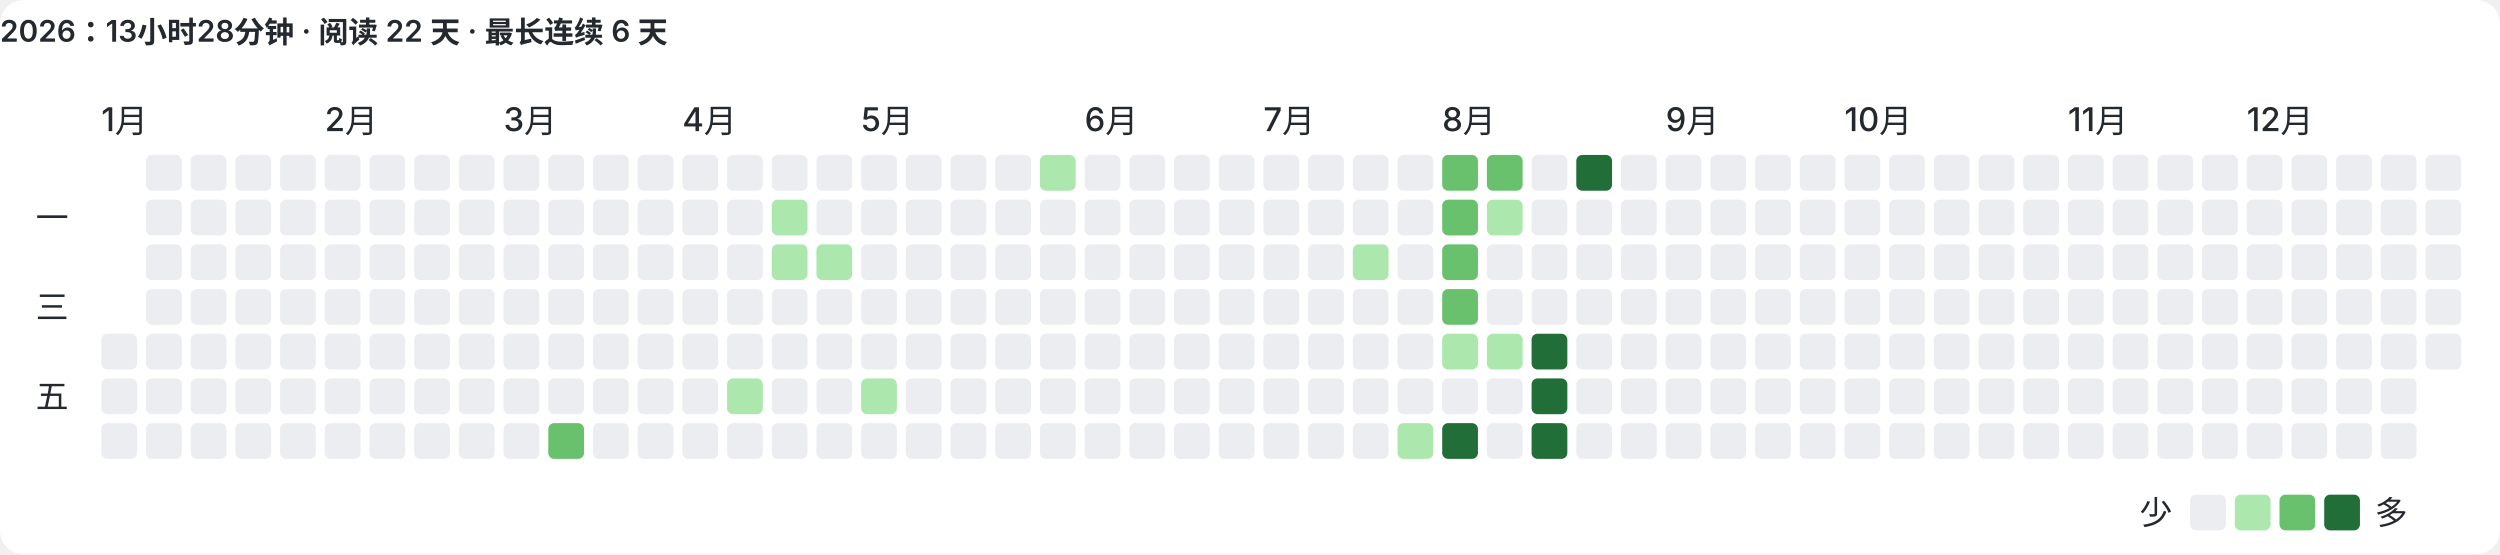
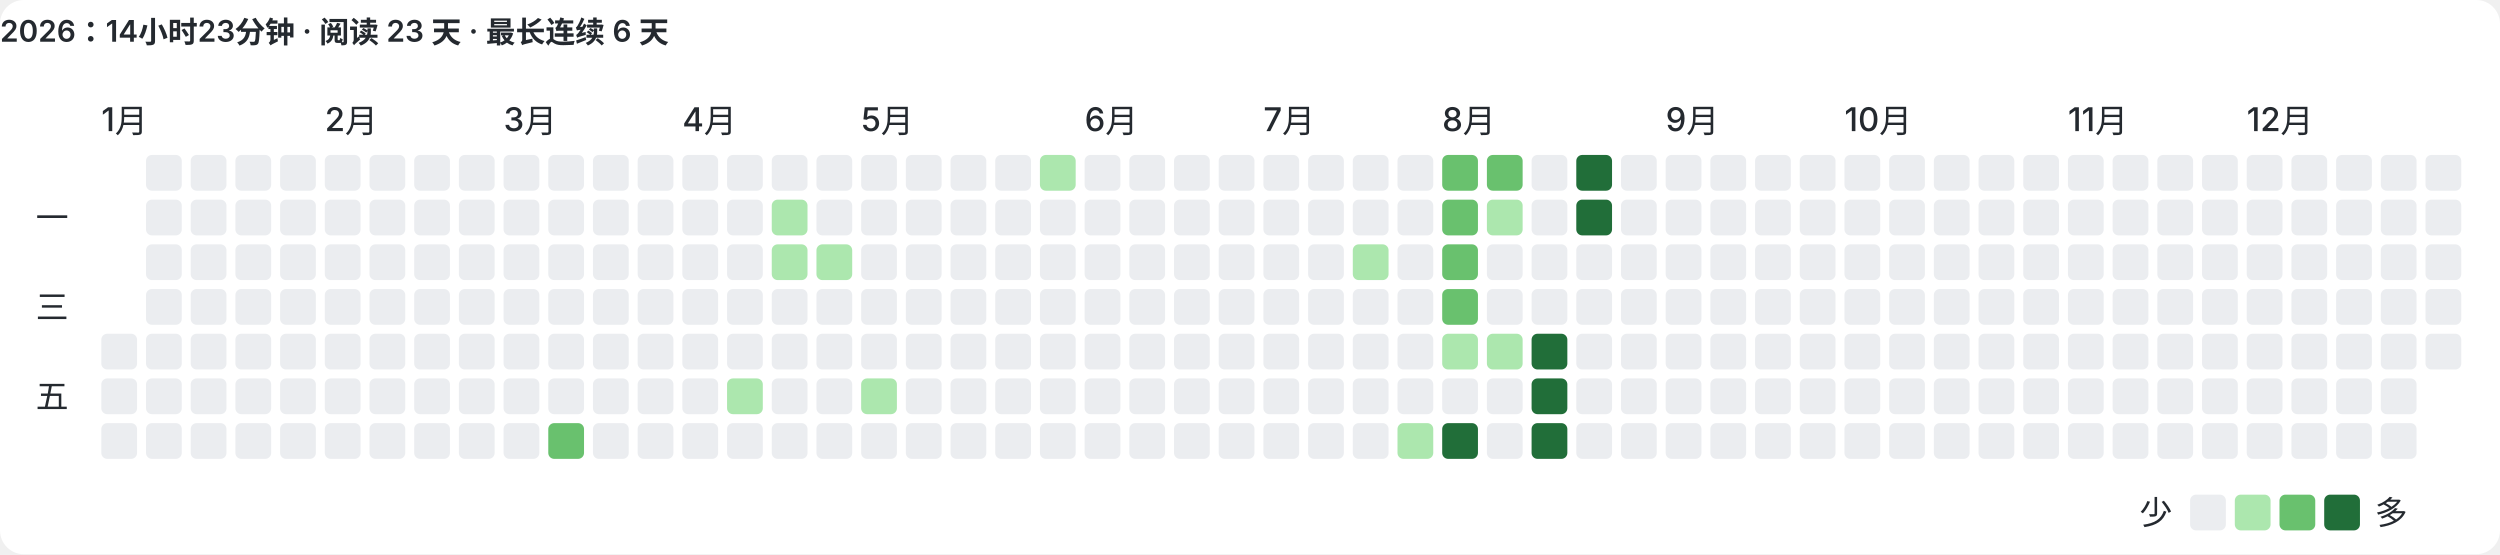
- <svg xmlns="http://www.w3.org/2000/svg" width="100%" viewBox="0 0 839 186" preserveAspectRatio="xMinYMin meet" style="display:block;max-width:100%;height:auto" role="img" data-summary="2026：13小时28分钟  ·  阅读 22 天  ·  最长连续 6 天" aria-label="微信读书 · 2026">
+ <svg xmlns="http://www.w3.org/2000/svg" width="100%" viewBox="0 0 839 186" preserveAspectRatio="xMinYMin meet" style="display:block;max-width:100%;height:auto" role="img" data-summary="2026：14小时23分钟  ·  阅读 23 天  ·  最长连续 6 天" aria-label="微信读书 · 2026">
  <rect width="100%" height="100%" rx="8" fill="#FFFFFF" />
  <style>
.label{font:500 11px "PingFang SC","Microsoft YaHei",-apple-system,BlinkMacSystemFont,"Segoe UI",sans-serif}
.summary{font:600 10px "PingFang SC","Microsoft YaHei",-apple-system,BlinkMacSystemFont,"Segoe UI",sans-serif}
</style>
-   <text class="summary" x="0" y="14" fill="#24292F">2026：13小时28分钟  ·  阅读 22 天  ·  最长连续 6 天</text>
+   <text class="summary" x="0" y="14" fill="#24292F">2026：14小时23分钟  ·  阅读 23 天  ·  最长连续 6 天</text>
  <text class="label" x="34" y="44" fill="#24292F">1月</text>
  <text class="label" x="109" y="44" fill="#24292F">2月</text>
  <text class="label" x="169" y="44" fill="#24292F">3月</text>
  <text class="label" x="229" y="44" fill="#24292F">4月</text>
  <text class="label" x="289" y="44" fill="#24292F">5月</text>
  <text class="label" x="364" y="44" fill="#24292F">6月</text>
  <text class="label" x="424" y="44" fill="#24292F">7月</text>
  <text class="label" x="484" y="44" fill="#24292F">8月</text>
  <text class="label" x="559" y="44" fill="#24292F">9月</text>
  <text class="label" x="619" y="44" fill="#24292F">10月</text>
  <text class="label" x="694" y="44" fill="#24292F">11月</text>
  <text class="label" x="754" y="44" fill="#24292F">12月</text>
  <text class="label" x="12" y="77" fill="#24292F">一</text>
  <text class="label" x="12" y="107" fill="#24292F">三</text>
  <text class="label" x="12" y="137" fill="#24292F">五</text>
  <rect x="34" y="112" width="12" height="12" rx="2" fill="#EBEDF0" data-date="2026-01-01" data-seconds="0">
</rect>
  <rect x="34" y="127" width="12" height="12" rx="2" fill="#EBEDF0" data-date="2026-01-02" data-seconds="0">
</rect>
  <rect x="34" y="142" width="12" height="12" rx="2" fill="#EBEDF0" data-date="2026-01-03" data-seconds="0">
</rect>
  <rect x="49" y="52" width="12" height="12" rx="2" fill="#EBEDF0" data-date="2026-01-04" data-seconds="0">
</rect>
  <rect x="49" y="67" width="12" height="12" rx="2" fill="#EBEDF0" data-date="2026-01-05" data-seconds="0">
</rect>
  <rect x="49" y="82" width="12" height="12" rx="2" fill="#EBEDF0" data-date="2026-01-06" data-seconds="0">
</rect>
  <rect x="49" y="97" width="12" height="12" rx="2" fill="#EBEDF0" data-date="2026-01-07" data-seconds="0">
</rect>
  <rect x="49" y="112" width="12" height="12" rx="2" fill="#EBEDF0" data-date="2026-01-08" data-seconds="0">
</rect>
  <rect x="49" y="127" width="12" height="12" rx="2" fill="#EBEDF0" data-date="2026-01-09" data-seconds="0">
</rect>
  <rect x="49" y="142" width="12" height="12" rx="2" fill="#EBEDF0" data-date="2026-01-10" data-seconds="0">
</rect>
  <rect x="64" y="52" width="12" height="12" rx="2" fill="#EBEDF0" data-date="2026-01-11" data-seconds="0">
</rect>
  <rect x="64" y="67" width="12" height="12" rx="2" fill="#EBEDF0" data-date="2026-01-12" data-seconds="0">
</rect>
  <rect x="64" y="82" width="12" height="12" rx="2" fill="#EBEDF0" data-date="2026-01-13" data-seconds="0">
</rect>
  <rect x="64" y="97" width="12" height="12" rx="2" fill="#EBEDF0" data-date="2026-01-14" data-seconds="0">
</rect>
  <rect x="64" y="112" width="12" height="12" rx="2" fill="#EBEDF0" data-date="2026-01-15" data-seconds="0">
</rect>
  <rect x="64" y="127" width="12" height="12" rx="2" fill="#EBEDF0" data-date="2026-01-16" data-seconds="0">
</rect>
  <rect x="64" y="142" width="12" height="12" rx="2" fill="#EBEDF0" data-date="2026-01-17" data-seconds="0">
</rect>
  <rect x="79" y="52" width="12" height="12" rx="2" fill="#EBEDF0" data-date="2026-01-18" data-seconds="0">
</rect>
  <rect x="79" y="67" width="12" height="12" rx="2" fill="#EBEDF0" data-date="2026-01-19" data-seconds="0">
</rect>
  <rect x="79" y="82" width="12" height="12" rx="2" fill="#EBEDF0" data-date="2026-01-20" data-seconds="0">
</rect>
  <rect x="79" y="97" width="12" height="12" rx="2" fill="#EBEDF0" data-date="2026-01-21" data-seconds="0">
</rect>
  <rect x="79" y="112" width="12" height="12" rx="2" fill="#EBEDF0" data-date="2026-01-22" data-seconds="0">
</rect>
  <rect x="79" y="127" width="12" height="12" rx="2" fill="#EBEDF0" data-date="2026-01-23" data-seconds="0">
</rect>
  <rect x="79" y="142" width="12" height="12" rx="2" fill="#EBEDF0" data-date="2026-01-24" data-seconds="0">
</rect>
  <rect x="94" y="52" width="12" height="12" rx="2" fill="#EBEDF0" data-date="2026-01-25" data-seconds="0">
</rect>
  <rect x="94" y="67" width="12" height="12" rx="2" fill="#EBEDF0" data-date="2026-01-26" data-seconds="0">
</rect>
  <rect x="94" y="82" width="12" height="12" rx="2" fill="#EBEDF0" data-date="2026-01-27" data-seconds="0">
</rect>
  <rect x="94" y="97" width="12" height="12" rx="2" fill="#EBEDF0" data-date="2026-01-28" data-seconds="0">
</rect>
  <rect x="94" y="112" width="12" height="12" rx="2" fill="#EBEDF0" data-date="2026-01-29" data-seconds="0">
</rect>
  <rect x="94" y="127" width="12" height="12" rx="2" fill="#EBEDF0" data-date="2026-01-30" data-seconds="0">
</rect>
  <rect x="94" y="142" width="12" height="12" rx="2" fill="#EBEDF0" data-date="2026-01-31" data-seconds="0">
</rect>
  <rect x="109" y="52" width="12" height="12" rx="2" fill="#EBEDF0" data-date="2026-02-01" data-seconds="0">
</rect>
  <rect x="109" y="67" width="12" height="12" rx="2" fill="#EBEDF0" data-date="2026-02-02" data-seconds="0">
</rect>
  <rect x="109" y="82" width="12" height="12" rx="2" fill="#EBEDF0" data-date="2026-02-03" data-seconds="0">
</rect>
  <rect x="109" y="97" width="12" height="12" rx="2" fill="#EBEDF0" data-date="2026-02-04" data-seconds="0">
</rect>
  <rect x="109" y="112" width="12" height="12" rx="2" fill="#EBEDF0" data-date="2026-02-05" data-seconds="0">
</rect>
  <rect x="109" y="127" width="12" height="12" rx="2" fill="#EBEDF0" data-date="2026-02-06" data-seconds="0">
</rect>
  <rect x="109" y="142" width="12" height="12" rx="2" fill="#EBEDF0" data-date="2026-02-07" data-seconds="0">
</rect>
  <rect x="124" y="52" width="12" height="12" rx="2" fill="#EBEDF0" data-date="2026-02-08" data-seconds="0">
</rect>
  <rect x="124" y="67" width="12" height="12" rx="2" fill="#EBEDF0" data-date="2026-02-09" data-seconds="0">
</rect>
  <rect x="124" y="82" width="12" height="12" rx="2" fill="#EBEDF0" data-date="2026-02-10" data-seconds="0">
</rect>
  <rect x="124" y="97" width="12" height="12" rx="2" fill="#EBEDF0" data-date="2026-02-11" data-seconds="0">
</rect>
  <rect x="124" y="112" width="12" height="12" rx="2" fill="#EBEDF0" data-date="2026-02-12" data-seconds="0">
</rect>
  <rect x="124" y="127" width="12" height="12" rx="2" fill="#EBEDF0" data-date="2026-02-13" data-seconds="0">
</rect>
  <rect x="124" y="142" width="12" height="12" rx="2" fill="#EBEDF0" data-date="2026-02-14" data-seconds="0">
</rect>
  <rect x="139" y="52" width="12" height="12" rx="2" fill="#EBEDF0" data-date="2026-02-15" data-seconds="0">
</rect>
  <rect x="139" y="67" width="12" height="12" rx="2" fill="#EBEDF0" data-date="2026-02-16" data-seconds="0">
</rect>
  <rect x="139" y="82" width="12" height="12" rx="2" fill="#EBEDF0" data-date="2026-02-17" data-seconds="0">
</rect>
  <rect x="139" y="97" width="12" height="12" rx="2" fill="#EBEDF0" data-date="2026-02-18" data-seconds="0">
</rect>
  <rect x="139" y="112" width="12" height="12" rx="2" fill="#EBEDF0" data-date="2026-02-19" data-seconds="0">
</rect>
  <rect x="139" y="127" width="12" height="12" rx="2" fill="#EBEDF0" data-date="2026-02-20" data-seconds="0">
</rect>
  <rect x="139" y="142" width="12" height="12" rx="2" fill="#EBEDF0" data-date="2026-02-21" data-seconds="0">
</rect>
  <rect x="154" y="52" width="12" height="12" rx="2" fill="#EBEDF0" data-date="2026-02-22" data-seconds="0">
</rect>
  <rect x="154" y="67" width="12" height="12" rx="2" fill="#EBEDF0" data-date="2026-02-23" data-seconds="0">
</rect>
  <rect x="154" y="82" width="12" height="12" rx="2" fill="#EBEDF0" data-date="2026-02-24" data-seconds="0">
</rect>
  <rect x="154" y="97" width="12" height="12" rx="2" fill="#EBEDF0" data-date="2026-02-25" data-seconds="0">
</rect>
  <rect x="154" y="112" width="12" height="12" rx="2" fill="#EBEDF0" data-date="2026-02-26" data-seconds="0">
</rect>
  <rect x="154" y="127" width="12" height="12" rx="2" fill="#EBEDF0" data-date="2026-02-27" data-seconds="0">
</rect>
  <rect x="154" y="142" width="12" height="12" rx="2" fill="#EBEDF0" data-date="2026-02-28" data-seconds="0">
</rect>
  <rect x="169" y="52" width="12" height="12" rx="2" fill="#EBEDF0" data-date="2026-03-01" data-seconds="0">
</rect>
  <rect x="169" y="67" width="12" height="12" rx="2" fill="#EBEDF0" data-date="2026-03-02" data-seconds="0">
</rect>
  <rect x="169" y="82" width="12" height="12" rx="2" fill="#EBEDF0" data-date="2026-03-03" data-seconds="0">
</rect>
  <rect x="169" y="97" width="12" height="12" rx="2" fill="#EBEDF0" data-date="2026-03-04" data-seconds="0">
</rect>
  <rect x="169" y="112" width="12" height="12" rx="2" fill="#EBEDF0" data-date="2026-03-05" data-seconds="0">
</rect>
  <rect x="169" y="127" width="12" height="12" rx="2" fill="#EBEDF0" data-date="2026-03-06" data-seconds="0">
</rect>
  <rect x="169" y="142" width="12" height="12" rx="2" fill="#EBEDF0" data-date="2026-03-07" data-seconds="0">
</rect>
  <rect x="184" y="52" width="12" height="12" rx="2" fill="#EBEDF0" data-date="2026-03-08" data-seconds="0">
</rect>
  <rect x="184" y="67" width="12" height="12" rx="2" fill="#EBEDF0" data-date="2026-03-09" data-seconds="0">
</rect>
  <rect x="184" y="82" width="12" height="12" rx="2" fill="#EBEDF0" data-date="2026-03-10" data-seconds="0">
</rect>
  <rect x="184" y="97" width="12" height="12" rx="2" fill="#EBEDF0" data-date="2026-03-11" data-seconds="0">
</rect>
  <rect x="184" y="112" width="12" height="12" rx="2" fill="#EBEDF0" data-date="2026-03-12" data-seconds="0">
</rect>
  <rect x="184" y="127" width="12" height="12" rx="2" fill="#EBEDF0" data-date="2026-03-13" data-seconds="0">
</rect>
  <rect x="184" y="142" width="12" height="12" rx="2" fill="#69C16E" data-date="2026-03-14" data-seconds="643">
</rect>
  <rect x="199" y="52" width="12" height="12" rx="2" fill="#EBEDF0" data-date="2026-03-15" data-seconds="0">
</rect>
  <rect x="199" y="67" width="12" height="12" rx="2" fill="#EBEDF0" data-date="2026-03-16" data-seconds="0">
</rect>
  <rect x="199" y="82" width="12" height="12" rx="2" fill="#EBEDF0" data-date="2026-03-17" data-seconds="0">
</rect>
  <rect x="199" y="97" width="12" height="12" rx="2" fill="#EBEDF0" data-date="2026-03-18" data-seconds="0">
</rect>
  <rect x="199" y="112" width="12" height="12" rx="2" fill="#EBEDF0" data-date="2026-03-19" data-seconds="0">
</rect>
  <rect x="199" y="127" width="12" height="12" rx="2" fill="#EBEDF0" data-date="2026-03-20" data-seconds="0">
</rect>
  <rect x="199" y="142" width="12" height="12" rx="2" fill="#EBEDF0" data-date="2026-03-21" data-seconds="0">
</rect>
  <rect x="214" y="52" width="12" height="12" rx="2" fill="#EBEDF0" data-date="2026-03-22" data-seconds="0">
</rect>
  <rect x="214" y="67" width="12" height="12" rx="2" fill="#EBEDF0" data-date="2026-03-23" data-seconds="0">
</rect>
  <rect x="214" y="82" width="12" height="12" rx="2" fill="#EBEDF0" data-date="2026-03-24" data-seconds="0">
</rect>
  <rect x="214" y="97" width="12" height="12" rx="2" fill="#EBEDF0" data-date="2026-03-25" data-seconds="0">
</rect>
  <rect x="214" y="112" width="12" height="12" rx="2" fill="#EBEDF0" data-date="2026-03-26" data-seconds="0">
</rect>
  <rect x="214" y="127" width="12" height="12" rx="2" fill="#EBEDF0" data-date="2026-03-27" data-seconds="0">
</rect>
  <rect x="214" y="142" width="12" height="12" rx="2" fill="#EBEDF0" data-date="2026-03-28" data-seconds="0">
</rect>
  <rect x="229" y="52" width="12" height="12" rx="2" fill="#EBEDF0" data-date="2026-03-29" data-seconds="0">
</rect>
  <rect x="229" y="67" width="12" height="12" rx="2" fill="#EBEDF0" data-date="2026-03-30" data-seconds="0">
</rect>
  <rect x="229" y="82" width="12" height="12" rx="2" fill="#EBEDF0" data-date="2026-03-31" data-seconds="0">
</rect>
  <rect x="229" y="97" width="12" height="12" rx="2" fill="#EBEDF0" data-date="2026-04-01" data-seconds="0">
</rect>
  <rect x="229" y="112" width="12" height="12" rx="2" fill="#EBEDF0" data-date="2026-04-02" data-seconds="0">
</rect>
  <rect x="229" y="127" width="12" height="12" rx="2" fill="#EBEDF0" data-date="2026-04-03" data-seconds="0">
</rect>
  <rect x="229" y="142" width="12" height="12" rx="2" fill="#EBEDF0" data-date="2026-04-04" data-seconds="0">
</rect>
  <rect x="244" y="52" width="12" height="12" rx="2" fill="#EBEDF0" data-date="2026-04-05" data-seconds="0">
</rect>
  <rect x="244" y="67" width="12" height="12" rx="2" fill="#EBEDF0" data-date="2026-04-06" data-seconds="0">
</rect>
  <rect x="244" y="82" width="12" height="12" rx="2" fill="#EBEDF0" data-date="2026-04-07" data-seconds="0">
</rect>
  <rect x="244" y="97" width="12" height="12" rx="2" fill="#EBEDF0" data-date="2026-04-08" data-seconds="0">
</rect>
  <rect x="244" y="112" width="12" height="12" rx="2" fill="#EBEDF0" data-date="2026-04-09" data-seconds="0">
</rect>
  <rect x="244" y="127" width="12" height="12" rx="2" fill="#ACE7AE" data-date="2026-04-10" data-seconds="37">
</rect>
  <rect x="244" y="142" width="12" height="12" rx="2" fill="#EBEDF0" data-date="2026-04-11" data-seconds="0">
</rect>
  <rect x="259" y="52" width="12" height="12" rx="2" fill="#EBEDF0" data-date="2026-04-12" data-seconds="0">
</rect>
  <rect x="259" y="67" width="12" height="12" rx="2" fill="#ACE7AE" data-date="2026-04-13" data-seconds="6">
</rect>
  <rect x="259" y="82" width="12" height="12" rx="2" fill="#ACE7AE" data-date="2026-04-14" data-seconds="15">
</rect>
  <rect x="259" y="97" width="12" height="12" rx="2" fill="#EBEDF0" data-date="2026-04-15" data-seconds="0">
</rect>
  <rect x="259" y="112" width="12" height="12" rx="2" fill="#EBEDF0" data-date="2026-04-16" data-seconds="0">
</rect>
  <rect x="259" y="127" width="12" height="12" rx="2" fill="#EBEDF0" data-date="2026-04-17" data-seconds="0">
</rect>
  <rect x="259" y="142" width="12" height="12" rx="2" fill="#EBEDF0" data-date="2026-04-18" data-seconds="0">
</rect>
  <rect x="274" y="52" width="12" height="12" rx="2" fill="#EBEDF0" data-date="2026-04-19" data-seconds="0">
</rect>
  <rect x="274" y="67" width="12" height="12" rx="2" fill="#EBEDF0" data-date="2026-04-20" data-seconds="0">
</rect>
  <rect x="274" y="82" width="12" height="12" rx="2" fill="#ACE7AE" data-date="2026-04-21" data-seconds="40">
</rect>
  <rect x="274" y="97" width="12" height="12" rx="2" fill="#EBEDF0" data-date="2026-04-22" data-seconds="0">
</rect>
  <rect x="274" y="112" width="12" height="12" rx="2" fill="#EBEDF0" data-date="2026-04-23" data-seconds="0">
</rect>
  <rect x="274" y="127" width="12" height="12" rx="2" fill="#EBEDF0" data-date="2026-04-24" data-seconds="0">
</rect>
  <rect x="274" y="142" width="12" height="12" rx="2" fill="#EBEDF0" data-date="2026-04-25" data-seconds="0">
</rect>
  <rect x="289" y="52" width="12" height="12" rx="2" fill="#EBEDF0" data-date="2026-04-26" data-seconds="0">
</rect>
  <rect x="289" y="67" width="12" height="12" rx="2" fill="#EBEDF0" data-date="2026-04-27" data-seconds="0">
</rect>
  <rect x="289" y="82" width="12" height="12" rx="2" fill="#EBEDF0" data-date="2026-04-28" data-seconds="0">
</rect>
  <rect x="289" y="97" width="12" height="12" rx="2" fill="#EBEDF0" data-date="2026-04-29" data-seconds="0">
</rect>
  <rect x="289" y="112" width="12" height="12" rx="2" fill="#EBEDF0" data-date="2026-04-30" data-seconds="0">
</rect>
  <rect x="289" y="127" width="12" height="12" rx="2" fill="#ACE7AE" data-date="2026-05-01" data-seconds="40">
</rect>
  <rect x="289" y="142" width="12" height="12" rx="2" fill="#EBEDF0" data-date="2026-05-02" data-seconds="0">
</rect>
  <rect x="304" y="52" width="12" height="12" rx="2" fill="#EBEDF0" data-date="2026-05-03" data-seconds="0">
</rect>
  <rect x="304" y="67" width="12" height="12" rx="2" fill="#EBEDF0" data-date="2026-05-04" data-seconds="0">
</rect>
  <rect x="304" y="82" width="12" height="12" rx="2" fill="#EBEDF0" data-date="2026-05-05" data-seconds="0">
</rect>
  <rect x="304" y="97" width="12" height="12" rx="2" fill="#EBEDF0" data-date="2026-05-06" data-seconds="0">
</rect>
  <rect x="304" y="112" width="12" height="12" rx="2" fill="#EBEDF0" data-date="2026-05-07" data-seconds="0">
</rect>
  <rect x="304" y="127" width="12" height="12" rx="2" fill="#EBEDF0" data-date="2026-05-08" data-seconds="0">
</rect>
  <rect x="304" y="142" width="12" height="12" rx="2" fill="#EBEDF0" data-date="2026-05-09" data-seconds="0">
</rect>
  <rect x="319" y="52" width="12" height="12" rx="2" fill="#EBEDF0" data-date="2026-05-10" data-seconds="0">
</rect>
  <rect x="319" y="67" width="12" height="12" rx="2" fill="#EBEDF0" data-date="2026-05-11" data-seconds="0">
</rect>
  <rect x="319" y="82" width="12" height="12" rx="2" fill="#EBEDF0" data-date="2026-05-12" data-seconds="0">
</rect>
  <rect x="319" y="97" width="12" height="12" rx="2" fill="#EBEDF0" data-date="2026-05-13" data-seconds="0">
</rect>
  <rect x="319" y="112" width="12" height="12" rx="2" fill="#EBEDF0" data-date="2026-05-14" data-seconds="0">
</rect>
  <rect x="319" y="127" width="12" height="12" rx="2" fill="#EBEDF0" data-date="2026-05-15" data-seconds="0">
</rect>
  <rect x="319" y="142" width="12" height="12" rx="2" fill="#EBEDF0" data-date="2026-05-16" data-seconds="0">
</rect>
  <rect x="334" y="52" width="12" height="12" rx="2" fill="#EBEDF0" data-date="2026-05-17" data-seconds="0">
</rect>
  <rect x="334" y="67" width="12" height="12" rx="2" fill="#EBEDF0" data-date="2026-05-18" data-seconds="0">
</rect>
  <rect x="334" y="82" width="12" height="12" rx="2" fill="#EBEDF0" data-date="2026-05-19" data-seconds="0">
</rect>
  <rect x="334" y="97" width="12" height="12" rx="2" fill="#EBEDF0" data-date="2026-05-20" data-seconds="0">
</rect>
  <rect x="334" y="112" width="12" height="12" rx="2" fill="#EBEDF0" data-date="2026-05-21" data-seconds="0">
</rect>
  <rect x="334" y="127" width="12" height="12" rx="2" fill="#EBEDF0" data-date="2026-05-22" data-seconds="0">
</rect>
  <rect x="334" y="142" width="12" height="12" rx="2" fill="#EBEDF0" data-date="2026-05-23" data-seconds="0">
</rect>
  <rect x="349" y="52" width="12" height="12" rx="2" fill="#ACE7AE" data-date="2026-05-24" data-seconds="3">
</rect>
  <rect x="349" y="67" width="12" height="12" rx="2" fill="#EBEDF0" data-date="2026-05-25" data-seconds="0">
</rect>
  <rect x="349" y="82" width="12" height="12" rx="2" fill="#EBEDF0" data-date="2026-05-26" data-seconds="0">
</rect>
  <rect x="349" y="97" width="12" height="12" rx="2" fill="#EBEDF0" data-date="2026-05-27" data-seconds="0">
</rect>
  <rect x="349" y="112" width="12" height="12" rx="2" fill="#EBEDF0" data-date="2026-05-28" data-seconds="0">
</rect>
  <rect x="349" y="127" width="12" height="12" rx="2" fill="#EBEDF0" data-date="2026-05-29" data-seconds="0">
</rect>
  <rect x="349" y="142" width="12" height="12" rx="2" fill="#EBEDF0" data-date="2026-05-30" data-seconds="0">
</rect>
  <rect x="364" y="52" width="12" height="12" rx="2" fill="#EBEDF0" data-date="2026-05-31" data-seconds="0">
</rect>
  <rect x="364" y="67" width="12" height="12" rx="2" fill="#EBEDF0" data-date="2026-06-01" data-seconds="0">
</rect>
  <rect x="364" y="82" width="12" height="12" rx="2" fill="#EBEDF0" data-date="2026-06-02" data-seconds="0">
</rect>
  <rect x="364" y="97" width="12" height="12" rx="2" fill="#EBEDF0" data-date="2026-06-03" data-seconds="0">
</rect>
  <rect x="364" y="112" width="12" height="12" rx="2" fill="#EBEDF0" data-date="2026-06-04" data-seconds="0">
</rect>
  <rect x="364" y="127" width="12" height="12" rx="2" fill="#EBEDF0" data-date="2026-06-05" data-seconds="0">
</rect>
  <rect x="364" y="142" width="12" height="12" rx="2" fill="#EBEDF0" data-date="2026-06-06" data-seconds="0">
</rect>
  <rect x="379" y="52" width="12" height="12" rx="2" fill="#EBEDF0" data-date="2026-06-07" data-seconds="0">
</rect>
  <rect x="379" y="67" width="12" height="12" rx="2" fill="#EBEDF0" data-date="2026-06-08" data-seconds="0">
</rect>
  <rect x="379" y="82" width="12" height="12" rx="2" fill="#EBEDF0" data-date="2026-06-09" data-seconds="0">
</rect>
  <rect x="379" y="97" width="12" height="12" rx="2" fill="#EBEDF0" data-date="2026-06-10" data-seconds="0">
</rect>
  <rect x="379" y="112" width="12" height="12" rx="2" fill="#EBEDF0" data-date="2026-06-11" data-seconds="0">
</rect>
  <rect x="379" y="127" width="12" height="12" rx="2" fill="#EBEDF0" data-date="2026-06-12" data-seconds="0">
</rect>
  <rect x="379" y="142" width="12" height="12" rx="2" fill="#EBEDF0" data-date="2026-06-13" data-seconds="0">
</rect>
  <rect x="394" y="52" width="12" height="12" rx="2" fill="#EBEDF0" data-date="2026-06-14" data-seconds="0">
</rect>
  <rect x="394" y="67" width="12" height="12" rx="2" fill="#EBEDF0" data-date="2026-06-15" data-seconds="0">
</rect>
  <rect x="394" y="82" width="12" height="12" rx="2" fill="#EBEDF0" data-date="2026-06-16" data-seconds="0">
</rect>
  <rect x="394" y="97" width="12" height="12" rx="2" fill="#EBEDF0" data-date="2026-06-17" data-seconds="0">
</rect>
  <rect x="394" y="112" width="12" height="12" rx="2" fill="#EBEDF0" data-date="2026-06-18" data-seconds="0">
</rect>
  <rect x="394" y="127" width="12" height="12" rx="2" fill="#EBEDF0" data-date="2026-06-19" data-seconds="0">
</rect>
  <rect x="394" y="142" width="12" height="12" rx="2" fill="#EBEDF0" data-date="2026-06-20" data-seconds="0">
</rect>
  <rect x="409" y="52" width="12" height="12" rx="2" fill="#EBEDF0" data-date="2026-06-21" data-seconds="0">
</rect>
  <rect x="409" y="67" width="12" height="12" rx="2" fill="#EBEDF0" data-date="2026-06-22" data-seconds="0">
</rect>
  <rect x="409" y="82" width="12" height="12" rx="2" fill="#EBEDF0" data-date="2026-06-23" data-seconds="0">
</rect>
  <rect x="409" y="97" width="12" height="12" rx="2" fill="#EBEDF0" data-date="2026-06-24" data-seconds="0">
</rect>
  <rect x="409" y="112" width="12" height="12" rx="2" fill="#EBEDF0" data-date="2026-06-25" data-seconds="0">
</rect>
  <rect x="409" y="127" width="12" height="12" rx="2" fill="#EBEDF0" data-date="2026-06-26" data-seconds="0">
</rect>
  <rect x="409" y="142" width="12" height="12" rx="2" fill="#EBEDF0" data-date="2026-06-27" data-seconds="0">
</rect>
  <rect x="424" y="52" width="12" height="12" rx="2" fill="#EBEDF0" data-date="2026-06-28" data-seconds="0">
</rect>
  <rect x="424" y="67" width="12" height="12" rx="2" fill="#EBEDF0" data-date="2026-06-29" data-seconds="0">
</rect>
  <rect x="424" y="82" width="12" height="12" rx="2" fill="#EBEDF0" data-date="2026-06-30" data-seconds="0">
</rect>
  <rect x="424" y="97" width="12" height="12" rx="2" fill="#EBEDF0" data-date="2026-07-01" data-seconds="0">
</rect>
  <rect x="424" y="112" width="12" height="12" rx="2" fill="#EBEDF0" data-date="2026-07-02" data-seconds="0">
</rect>
  <rect x="424" y="127" width="12" height="12" rx="2" fill="#EBEDF0" data-date="2026-07-03" data-seconds="0">
</rect>
  <rect x="424" y="142" width="12" height="12" rx="2" fill="#EBEDF0" data-date="2026-07-04" data-seconds="0">
</rect>
  <rect x="439" y="52" width="12" height="12" rx="2" fill="#EBEDF0" data-date="2026-07-05" data-seconds="0">
</rect>
  <rect x="439" y="67" width="12" height="12" rx="2" fill="#EBEDF0" data-date="2026-07-06" data-seconds="0">
</rect>
  <rect x="439" y="82" width="12" height="12" rx="2" fill="#EBEDF0" data-date="2026-07-07" data-seconds="0">
</rect>
  <rect x="439" y="97" width="12" height="12" rx="2" fill="#EBEDF0" data-date="2026-07-08" data-seconds="0">
</rect>
  <rect x="439" y="112" width="12" height="12" rx="2" fill="#EBEDF0" data-date="2026-07-09" data-seconds="0">
</rect>
  <rect x="439" y="127" width="12" height="12" rx="2" fill="#EBEDF0" data-date="2026-07-10" data-seconds="0">
</rect>
  <rect x="439" y="142" width="12" height="12" rx="2" fill="#EBEDF0" data-date="2026-07-11" data-seconds="0">
</rect>
  <rect x="454" y="52" width="12" height="12" rx="2" fill="#EBEDF0" data-date="2026-07-12" data-seconds="0">
</rect>
  <rect x="454" y="67" width="12" height="12" rx="2" fill="#EBEDF0" data-date="2026-07-13" data-seconds="0">
</rect>
  <rect x="454" y="82" width="12" height="12" rx="2" fill="#ACE7AE" data-date="2026-07-14" data-seconds="227">
</rect>
  <rect x="454" y="97" width="12" height="12" rx="2" fill="#EBEDF0" data-date="2026-07-15" data-seconds="0">
</rect>
  <rect x="454" y="112" width="12" height="12" rx="2" fill="#EBEDF0" data-date="2026-07-16" data-seconds="0">
</rect>
  <rect x="454" y="127" width="12" height="12" rx="2" fill="#EBEDF0" data-date="2026-07-17" data-seconds="0">
</rect>
  <rect x="454" y="142" width="12" height="12" rx="2" fill="#EBEDF0" data-date="2026-07-18" data-seconds="0">
</rect>
  <rect x="469" y="52" width="12" height="12" rx="2" fill="#EBEDF0" data-date="2026-07-19" data-seconds="0">
</rect>
  <rect x="469" y="67" width="12" height="12" rx="2" fill="#EBEDF0" data-date="2026-07-20" data-seconds="0">
</rect>
  <rect x="469" y="82" width="12" height="12" rx="2" fill="#EBEDF0" data-date="2026-07-21" data-seconds="0">
</rect>
  <rect x="469" y="97" width="12" height="12" rx="2" fill="#EBEDF0" data-date="2026-07-22" data-seconds="0">
</rect>
  <rect x="469" y="112" width="12" height="12" rx="2" fill="#EBEDF0" data-date="2026-07-23" data-seconds="0">
</rect>
  <rect x="469" y="127" width="12" height="12" rx="2" fill="#EBEDF0" data-date="2026-07-24" data-seconds="0">
</rect>
  <rect x="469" y="142" width="12" height="12" rx="2" fill="#ACE7AE" data-date="2026-07-25" data-seconds="5">
</rect>
  <rect x="484" y="52" width="12" height="12" rx="2" fill="#69C16E" data-date="2026-07-26" data-seconds="1532">
</rect>
  <rect x="484" y="67" width="12" height="12" rx="2" fill="#69C16E" data-date="2026-07-27" data-seconds="1631">
</rect>
  <rect x="484" y="82" width="12" height="12" rx="2" fill="#69C16E" data-date="2026-07-28" data-seconds="1552">
</rect>
  <rect x="484" y="97" width="12" height="12" rx="2" fill="#69C16E" data-date="2026-07-29" data-seconds="894">
</rect>
  <rect x="484" y="112" width="12" height="12" rx="2" fill="#ACE7AE" data-date="2026-07-30" data-seconds="19">
</rect>
  <rect x="484" y="127" width="12" height="12" rx="2" fill="#EBEDF0" data-date="2026-07-31" data-seconds="0">
</rect>
  <rect x="484" y="142" width="12" height="12" rx="2" fill="#216E39" data-date="2026-08-01" data-seconds="2223">
</rect>
  <rect x="499" y="52" width="12" height="12" rx="2" fill="#69C16E" data-date="2026-08-02" data-seconds="1073">
</rect>
  <rect x="499" y="67" width="12" height="12" rx="2" fill="#ACE7AE" data-date="2026-08-03" data-seconds="343">
</rect>
  <rect x="499" y="82" width="12" height="12" rx="2" fill="#EBEDF0" data-date="2026-08-04" data-seconds="0">
</rect>
  <rect x="499" y="97" width="12" height="12" rx="2" fill="#EBEDF0" data-date="2026-08-05" data-seconds="0">
</rect>
  <rect x="499" y="112" width="12" height="12" rx="2" fill="#ACE7AE" data-date="2026-08-06" data-seconds="3">
</rect>
  <rect x="499" y="127" width="12" height="12" rx="2" fill="#EBEDF0" data-date="2026-08-07" data-seconds="0">
</rect>
  <rect x="499" y="142" width="12" height="12" rx="2" fill="#EBEDF0" data-date="2026-08-08" data-seconds="0">
</rect>
  <rect x="514" y="52" width="12" height="12" rx="2" fill="#EBEDF0" data-date="2026-08-09" data-seconds="0">
</rect>
  <rect x="514" y="67" width="12" height="12" rx="2" fill="#EBEDF0" data-date="2026-08-10" data-seconds="0">
</rect>
  <rect x="514" y="82" width="12" height="12" rx="2" fill="#EBEDF0" data-date="2026-08-11" data-seconds="0">
</rect>
  <rect x="514" y="97" width="12" height="12" rx="2" fill="#EBEDF0" data-date="2026-08-12" data-seconds="0">
</rect>
  <rect x="514" y="112" width="12" height="12" rx="2" fill="#216E39" data-date="2026-08-13" data-seconds="3020">
</rect>
  <rect x="514" y="127" width="12" height="12" rx="2" fill="#216E39" data-date="2026-08-14" data-seconds="19303">
</rect>
  <rect x="514" y="142" width="12" height="12" rx="2" fill="#216E39" data-date="2026-08-15" data-seconds="7923">
</rect>
-   <rect x="529" y="52" width="12" height="12" rx="2" fill="#216E39" data-date="2026-08-16" data-seconds="7974">
- </rect>
-   <rect x="529" y="67" width="12" height="12" rx="2" fill="#EBEDF0" data-date="2026-08-17" data-seconds="0">
+   <rect x="529" y="52" width="12" height="12" rx="2" fill="#216E39" data-date="2026-08-16" data-seconds="8285">
+ </rect>
+   <rect x="529" y="67" width="12" height="12" rx="2" fill="#216E39" data-date="2026-08-17" data-seconds="2975">
</rect>
  <rect x="529" y="82" width="12" height="12" rx="2" fill="#EBEDF0" data-date="2026-08-18" data-seconds="0">
</rect>
  <rect x="529" y="97" width="12" height="12" rx="2" fill="#EBEDF0" data-date="2026-08-19" data-seconds="0">
</rect>
  <rect x="529" y="112" width="12" height="12" rx="2" fill="#EBEDF0" data-date="2026-08-20" data-seconds="0">
</rect>
  <rect x="529" y="127" width="12" height="12" rx="2" fill="#EBEDF0" data-date="2026-08-21" data-seconds="0">
</rect>
  <rect x="529" y="142" width="12" height="12" rx="2" fill="#EBEDF0" data-date="2026-08-22" data-seconds="0">
</rect>
  <rect x="544" y="52" width="12" height="12" rx="2" fill="#EBEDF0" data-date="2026-08-23" data-seconds="0">
</rect>
  <rect x="544" y="67" width="12" height="12" rx="2" fill="#EBEDF0" data-date="2026-08-24" data-seconds="0">
</rect>
  <rect x="544" y="82" width="12" height="12" rx="2" fill="#EBEDF0" data-date="2026-08-25" data-seconds="0">
</rect>
  <rect x="544" y="97" width="12" height="12" rx="2" fill="#EBEDF0" data-date="2026-08-26" data-seconds="0">
</rect>
  <rect x="544" y="112" width="12" height="12" rx="2" fill="#EBEDF0" data-date="2026-08-27" data-seconds="0">
</rect>
  <rect x="544" y="127" width="12" height="12" rx="2" fill="#EBEDF0" data-date="2026-08-28" data-seconds="0">
</rect>
  <rect x="544" y="142" width="12" height="12" rx="2" fill="#EBEDF0" data-date="2026-08-29" data-seconds="0">
</rect>
  <rect x="559" y="52" width="12" height="12" rx="2" fill="#EBEDF0" data-date="2026-08-30" data-seconds="0">
</rect>
  <rect x="559" y="67" width="12" height="12" rx="2" fill="#EBEDF0" data-date="2026-08-31" data-seconds="0">
</rect>
  <rect x="559" y="82" width="12" height="12" rx="2" fill="#EBEDF0" data-date="2026-09-01" data-seconds="0">
</rect>
  <rect x="559" y="97" width="12" height="12" rx="2" fill="#EBEDF0" data-date="2026-09-02" data-seconds="0">
</rect>
  <rect x="559" y="112" width="12" height="12" rx="2" fill="#EBEDF0" data-date="2026-09-03" data-seconds="0">
</rect>
  <rect x="559" y="127" width="12" height="12" rx="2" fill="#EBEDF0" data-date="2026-09-04" data-seconds="0">
</rect>
  <rect x="559" y="142" width="12" height="12" rx="2" fill="#EBEDF0" data-date="2026-09-05" data-seconds="0">
</rect>
  <rect x="574" y="52" width="12" height="12" rx="2" fill="#EBEDF0" data-date="2026-09-06" data-seconds="0">
</rect>
  <rect x="574" y="67" width="12" height="12" rx="2" fill="#EBEDF0" data-date="2026-09-07" data-seconds="0">
</rect>
  <rect x="574" y="82" width="12" height="12" rx="2" fill="#EBEDF0" data-date="2026-09-08" data-seconds="0">
</rect>
  <rect x="574" y="97" width="12" height="12" rx="2" fill="#EBEDF0" data-date="2026-09-09" data-seconds="0">
</rect>
  <rect x="574" y="112" width="12" height="12" rx="2" fill="#EBEDF0" data-date="2026-09-10" data-seconds="0">
</rect>
  <rect x="574" y="127" width="12" height="12" rx="2" fill="#EBEDF0" data-date="2026-09-11" data-seconds="0">
</rect>
  <rect x="574" y="142" width="12" height="12" rx="2" fill="#EBEDF0" data-date="2026-09-12" data-seconds="0">
</rect>
  <rect x="589" y="52" width="12" height="12" rx="2" fill="#EBEDF0" data-date="2026-09-13" data-seconds="0">
</rect>
  <rect x="589" y="67" width="12" height="12" rx="2" fill="#EBEDF0" data-date="2026-09-14" data-seconds="0">
</rect>
  <rect x="589" y="82" width="12" height="12" rx="2" fill="#EBEDF0" data-date="2026-09-15" data-seconds="0">
</rect>
  <rect x="589" y="97" width="12" height="12" rx="2" fill="#EBEDF0" data-date="2026-09-16" data-seconds="0">
</rect>
  <rect x="589" y="112" width="12" height="12" rx="2" fill="#EBEDF0" data-date="2026-09-17" data-seconds="0">
</rect>
  <rect x="589" y="127" width="12" height="12" rx="2" fill="#EBEDF0" data-date="2026-09-18" data-seconds="0">
</rect>
  <rect x="589" y="142" width="12" height="12" rx="2" fill="#EBEDF0" data-date="2026-09-19" data-seconds="0">
</rect>
  <rect x="604" y="52" width="12" height="12" rx="2" fill="#EBEDF0" data-date="2026-09-20" data-seconds="0">
</rect>
  <rect x="604" y="67" width="12" height="12" rx="2" fill="#EBEDF0" data-date="2026-09-21" data-seconds="0">
</rect>
  <rect x="604" y="82" width="12" height="12" rx="2" fill="#EBEDF0" data-date="2026-09-22" data-seconds="0">
</rect>
  <rect x="604" y="97" width="12" height="12" rx="2" fill="#EBEDF0" data-date="2026-09-23" data-seconds="0">
</rect>
  <rect x="604" y="112" width="12" height="12" rx="2" fill="#EBEDF0" data-date="2026-09-24" data-seconds="0">
</rect>
  <rect x="604" y="127" width="12" height="12" rx="2" fill="#EBEDF0" data-date="2026-09-25" data-seconds="0">
</rect>
  <rect x="604" y="142" width="12" height="12" rx="2" fill="#EBEDF0" data-date="2026-09-26" data-seconds="0">
</rect>
  <rect x="619" y="52" width="12" height="12" rx="2" fill="#EBEDF0" data-date="2026-09-27" data-seconds="0">
</rect>
  <rect x="619" y="67" width="12" height="12" rx="2" fill="#EBEDF0" data-date="2026-09-28" data-seconds="0">
</rect>
  <rect x="619" y="82" width="12" height="12" rx="2" fill="#EBEDF0" data-date="2026-09-29" data-seconds="0">
</rect>
  <rect x="619" y="97" width="12" height="12" rx="2" fill="#EBEDF0" data-date="2026-09-30" data-seconds="0">
</rect>
  <rect x="619" y="112" width="12" height="12" rx="2" fill="#EBEDF0" data-date="2026-10-01" data-seconds="0">
</rect>
  <rect x="619" y="127" width="12" height="12" rx="2" fill="#EBEDF0" data-date="2026-10-02" data-seconds="0">
</rect>
  <rect x="619" y="142" width="12" height="12" rx="2" fill="#EBEDF0" data-date="2026-10-03" data-seconds="0">
</rect>
  <rect x="634" y="52" width="12" height="12" rx="2" fill="#EBEDF0" data-date="2026-10-04" data-seconds="0">
</rect>
  <rect x="634" y="67" width="12" height="12" rx="2" fill="#EBEDF0" data-date="2026-10-05" data-seconds="0">
</rect>
  <rect x="634" y="82" width="12" height="12" rx="2" fill="#EBEDF0" data-date="2026-10-06" data-seconds="0">
</rect>
  <rect x="634" y="97" width="12" height="12" rx="2" fill="#EBEDF0" data-date="2026-10-07" data-seconds="0">
</rect>
  <rect x="634" y="112" width="12" height="12" rx="2" fill="#EBEDF0" data-date="2026-10-08" data-seconds="0">
</rect>
  <rect x="634" y="127" width="12" height="12" rx="2" fill="#EBEDF0" data-date="2026-10-09" data-seconds="0">
</rect>
  <rect x="634" y="142" width="12" height="12" rx="2" fill="#EBEDF0" data-date="2026-10-10" data-seconds="0">
</rect>
  <rect x="649" y="52" width="12" height="12" rx="2" fill="#EBEDF0" data-date="2026-10-11" data-seconds="0">
</rect>
  <rect x="649" y="67" width="12" height="12" rx="2" fill="#EBEDF0" data-date="2026-10-12" data-seconds="0">
</rect>
  <rect x="649" y="82" width="12" height="12" rx="2" fill="#EBEDF0" data-date="2026-10-13" data-seconds="0">
</rect>
  <rect x="649" y="97" width="12" height="12" rx="2" fill="#EBEDF0" data-date="2026-10-14" data-seconds="0">
</rect>
  <rect x="649" y="112" width="12" height="12" rx="2" fill="#EBEDF0" data-date="2026-10-15" data-seconds="0">
</rect>
  <rect x="649" y="127" width="12" height="12" rx="2" fill="#EBEDF0" data-date="2026-10-16" data-seconds="0">
</rect>
  <rect x="649" y="142" width="12" height="12" rx="2" fill="#EBEDF0" data-date="2026-10-17" data-seconds="0">
</rect>
  <rect x="664" y="52" width="12" height="12" rx="2" fill="#EBEDF0" data-date="2026-10-18" data-seconds="0">
</rect>
  <rect x="664" y="67" width="12" height="12" rx="2" fill="#EBEDF0" data-date="2026-10-19" data-seconds="0">
</rect>
  <rect x="664" y="82" width="12" height="12" rx="2" fill="#EBEDF0" data-date="2026-10-20" data-seconds="0">
</rect>
  <rect x="664" y="97" width="12" height="12" rx="2" fill="#EBEDF0" data-date="2026-10-21" data-seconds="0">
</rect>
  <rect x="664" y="112" width="12" height="12" rx="2" fill="#EBEDF0" data-date="2026-10-22" data-seconds="0">
</rect>
  <rect x="664" y="127" width="12" height="12" rx="2" fill="#EBEDF0" data-date="2026-10-23" data-seconds="0">
</rect>
  <rect x="664" y="142" width="12" height="12" rx="2" fill="#EBEDF0" data-date="2026-10-24" data-seconds="0">
</rect>
  <rect x="679" y="52" width="12" height="12" rx="2" fill="#EBEDF0" data-date="2026-10-25" data-seconds="0">
</rect>
  <rect x="679" y="67" width="12" height="12" rx="2" fill="#EBEDF0" data-date="2026-10-26" data-seconds="0">
</rect>
  <rect x="679" y="82" width="12" height="12" rx="2" fill="#EBEDF0" data-date="2026-10-27" data-seconds="0">
</rect>
  <rect x="679" y="97" width="12" height="12" rx="2" fill="#EBEDF0" data-date="2026-10-28" data-seconds="0">
</rect>
  <rect x="679" y="112" width="12" height="12" rx="2" fill="#EBEDF0" data-date="2026-10-29" data-seconds="0">
</rect>
  <rect x="679" y="127" width="12" height="12" rx="2" fill="#EBEDF0" data-date="2026-10-30" data-seconds="0">
</rect>
  <rect x="679" y="142" width="12" height="12" rx="2" fill="#EBEDF0" data-date="2026-10-31" data-seconds="0">
</rect>
  <rect x="694" y="52" width="12" height="12" rx="2" fill="#EBEDF0" data-date="2026-11-01" data-seconds="0">
</rect>
  <rect x="694" y="67" width="12" height="12" rx="2" fill="#EBEDF0" data-date="2026-11-02" data-seconds="0">
</rect>
  <rect x="694" y="82" width="12" height="12" rx="2" fill="#EBEDF0" data-date="2026-11-03" data-seconds="0">
</rect>
  <rect x="694" y="97" width="12" height="12" rx="2" fill="#EBEDF0" data-date="2026-11-04" data-seconds="0">
</rect>
  <rect x="694" y="112" width="12" height="12" rx="2" fill="#EBEDF0" data-date="2026-11-05" data-seconds="0">
</rect>
  <rect x="694" y="127" width="12" height="12" rx="2" fill="#EBEDF0" data-date="2026-11-06" data-seconds="0">
</rect>
  <rect x="694" y="142" width="12" height="12" rx="2" fill="#EBEDF0" data-date="2026-11-07" data-seconds="0">
</rect>
  <rect x="709" y="52" width="12" height="12" rx="2" fill="#EBEDF0" data-date="2026-11-08" data-seconds="0">
</rect>
  <rect x="709" y="67" width="12" height="12" rx="2" fill="#EBEDF0" data-date="2026-11-09" data-seconds="0">
</rect>
  <rect x="709" y="82" width="12" height="12" rx="2" fill="#EBEDF0" data-date="2026-11-10" data-seconds="0">
</rect>
  <rect x="709" y="97" width="12" height="12" rx="2" fill="#EBEDF0" data-date="2026-11-11" data-seconds="0">
</rect>
  <rect x="709" y="112" width="12" height="12" rx="2" fill="#EBEDF0" data-date="2026-11-12" data-seconds="0">
</rect>
  <rect x="709" y="127" width="12" height="12" rx="2" fill="#EBEDF0" data-date="2026-11-13" data-seconds="0">
</rect>
  <rect x="709" y="142" width="12" height="12" rx="2" fill="#EBEDF0" data-date="2026-11-14" data-seconds="0">
</rect>
  <rect x="724" y="52" width="12" height="12" rx="2" fill="#EBEDF0" data-date="2026-11-15" data-seconds="0">
</rect>
  <rect x="724" y="67" width="12" height="12" rx="2" fill="#EBEDF0" data-date="2026-11-16" data-seconds="0">
</rect>
  <rect x="724" y="82" width="12" height="12" rx="2" fill="#EBEDF0" data-date="2026-11-17" data-seconds="0">
</rect>
  <rect x="724" y="97" width="12" height="12" rx="2" fill="#EBEDF0" data-date="2026-11-18" data-seconds="0">
</rect>
  <rect x="724" y="112" width="12" height="12" rx="2" fill="#EBEDF0" data-date="2026-11-19" data-seconds="0">
</rect>
  <rect x="724" y="127" width="12" height="12" rx="2" fill="#EBEDF0" data-date="2026-11-20" data-seconds="0">
</rect>
  <rect x="724" y="142" width="12" height="12" rx="2" fill="#EBEDF0" data-date="2026-11-21" data-seconds="0">
</rect>
  <rect x="739" y="52" width="12" height="12" rx="2" fill="#EBEDF0" data-date="2026-11-22" data-seconds="0">
</rect>
  <rect x="739" y="67" width="12" height="12" rx="2" fill="#EBEDF0" data-date="2026-11-23" data-seconds="0">
</rect>
  <rect x="739" y="82" width="12" height="12" rx="2" fill="#EBEDF0" data-date="2026-11-24" data-seconds="0">
</rect>
  <rect x="739" y="97" width="12" height="12" rx="2" fill="#EBEDF0" data-date="2026-11-25" data-seconds="0">
</rect>
  <rect x="739" y="112" width="12" height="12" rx="2" fill="#EBEDF0" data-date="2026-11-26" data-seconds="0">
</rect>
  <rect x="739" y="127" width="12" height="12" rx="2" fill="#EBEDF0" data-date="2026-11-27" data-seconds="0">
</rect>
  <rect x="739" y="142" width="12" height="12" rx="2" fill="#EBEDF0" data-date="2026-11-28" data-seconds="0">
</rect>
  <rect x="754" y="52" width="12" height="12" rx="2" fill="#EBEDF0" data-date="2026-11-29" data-seconds="0">
</rect>
  <rect x="754" y="67" width="12" height="12" rx="2" fill="#EBEDF0" data-date="2026-11-30" data-seconds="0">
</rect>
  <rect x="754" y="82" width="12" height="12" rx="2" fill="#EBEDF0" data-date="2026-12-01" data-seconds="0">
</rect>
  <rect x="754" y="97" width="12" height="12" rx="2" fill="#EBEDF0" data-date="2026-12-02" data-seconds="0">
</rect>
  <rect x="754" y="112" width="12" height="12" rx="2" fill="#EBEDF0" data-date="2026-12-03" data-seconds="0">
</rect>
  <rect x="754" y="127" width="12" height="12" rx="2" fill="#EBEDF0" data-date="2026-12-04" data-seconds="0">
</rect>
  <rect x="754" y="142" width="12" height="12" rx="2" fill="#EBEDF0" data-date="2026-12-05" data-seconds="0">
</rect>
  <rect x="769" y="52" width="12" height="12" rx="2" fill="#EBEDF0" data-date="2026-12-06" data-seconds="0">
</rect>
  <rect x="769" y="67" width="12" height="12" rx="2" fill="#EBEDF0" data-date="2026-12-07" data-seconds="0">
</rect>
  <rect x="769" y="82" width="12" height="12" rx="2" fill="#EBEDF0" data-date="2026-12-08" data-seconds="0">
</rect>
  <rect x="769" y="97" width="12" height="12" rx="2" fill="#EBEDF0" data-date="2026-12-09" data-seconds="0">
</rect>
  <rect x="769" y="112" width="12" height="12" rx="2" fill="#EBEDF0" data-date="2026-12-10" data-seconds="0">
</rect>
  <rect x="769" y="127" width="12" height="12" rx="2" fill="#EBEDF0" data-date="2026-12-11" data-seconds="0">
</rect>
  <rect x="769" y="142" width="12" height="12" rx="2" fill="#EBEDF0" data-date="2026-12-12" data-seconds="0">
</rect>
  <rect x="784" y="52" width="12" height="12" rx="2" fill="#EBEDF0" data-date="2026-12-13" data-seconds="0">
</rect>
  <rect x="784" y="67" width="12" height="12" rx="2" fill="#EBEDF0" data-date="2026-12-14" data-seconds="0">
</rect>
  <rect x="784" y="82" width="12" height="12" rx="2" fill="#EBEDF0" data-date="2026-12-15" data-seconds="0">
</rect>
  <rect x="784" y="97" width="12" height="12" rx="2" fill="#EBEDF0" data-date="2026-12-16" data-seconds="0">
</rect>
  <rect x="784" y="112" width="12" height="12" rx="2" fill="#EBEDF0" data-date="2026-12-17" data-seconds="0">
</rect>
  <rect x="784" y="127" width="12" height="12" rx="2" fill="#EBEDF0" data-date="2026-12-18" data-seconds="0">
</rect>
  <rect x="784" y="142" width="12" height="12" rx="2" fill="#EBEDF0" data-date="2026-12-19" data-seconds="0">
</rect>
  <rect x="799" y="52" width="12" height="12" rx="2" fill="#EBEDF0" data-date="2026-12-20" data-seconds="0">
</rect>
  <rect x="799" y="67" width="12" height="12" rx="2" fill="#EBEDF0" data-date="2026-12-21" data-seconds="0">
</rect>
  <rect x="799" y="82" width="12" height="12" rx="2" fill="#EBEDF0" data-date="2026-12-22" data-seconds="0">
</rect>
  <rect x="799" y="97" width="12" height="12" rx="2" fill="#EBEDF0" data-date="2026-12-23" data-seconds="0">
</rect>
  <rect x="799" y="112" width="12" height="12" rx="2" fill="#EBEDF0" data-date="2026-12-24" data-seconds="0">
</rect>
  <rect x="799" y="127" width="12" height="12" rx="2" fill="#EBEDF0" data-date="2026-12-25" data-seconds="0">
</rect>
  <rect x="799" y="142" width="12" height="12" rx="2" fill="#EBEDF0" data-date="2026-12-26" data-seconds="0">
</rect>
  <rect x="814" y="52" width="12" height="12" rx="2" fill="#EBEDF0" data-date="2026-12-27" data-seconds="0">
</rect>
  <rect x="814" y="67" width="12" height="12" rx="2" fill="#EBEDF0" data-date="2026-12-28" data-seconds="0">
</rect>
  <rect x="814" y="82" width="12" height="12" rx="2" fill="#EBEDF0" data-date="2026-12-29" data-seconds="0">
</rect>
  <rect x="814" y="97" width="12" height="12" rx="2" fill="#EBEDF0" data-date="2026-12-30" data-seconds="0">
</rect>
  <rect x="814" y="112" width="12" height="12" rx="2" fill="#EBEDF0" data-date="2026-12-31" data-seconds="0">
</rect>
  <text class="label" x="718" y="176" fill="#24292F">少</text>
  <rect x="735" y="166" width="12" height="12" rx="2" fill="#EBEDF0" />
  <rect x="750" y="166" width="12" height="12" rx="2" fill="#ACE7AE" />
  <rect x="765" y="166" width="12" height="12" rx="2" fill="#69C16E" />
  <rect x="780" y="166" width="12" height="12" rx="2" fill="#216E39" />
  <text class="label" x="797" y="176" fill="#24292F">多</text>
</svg>
